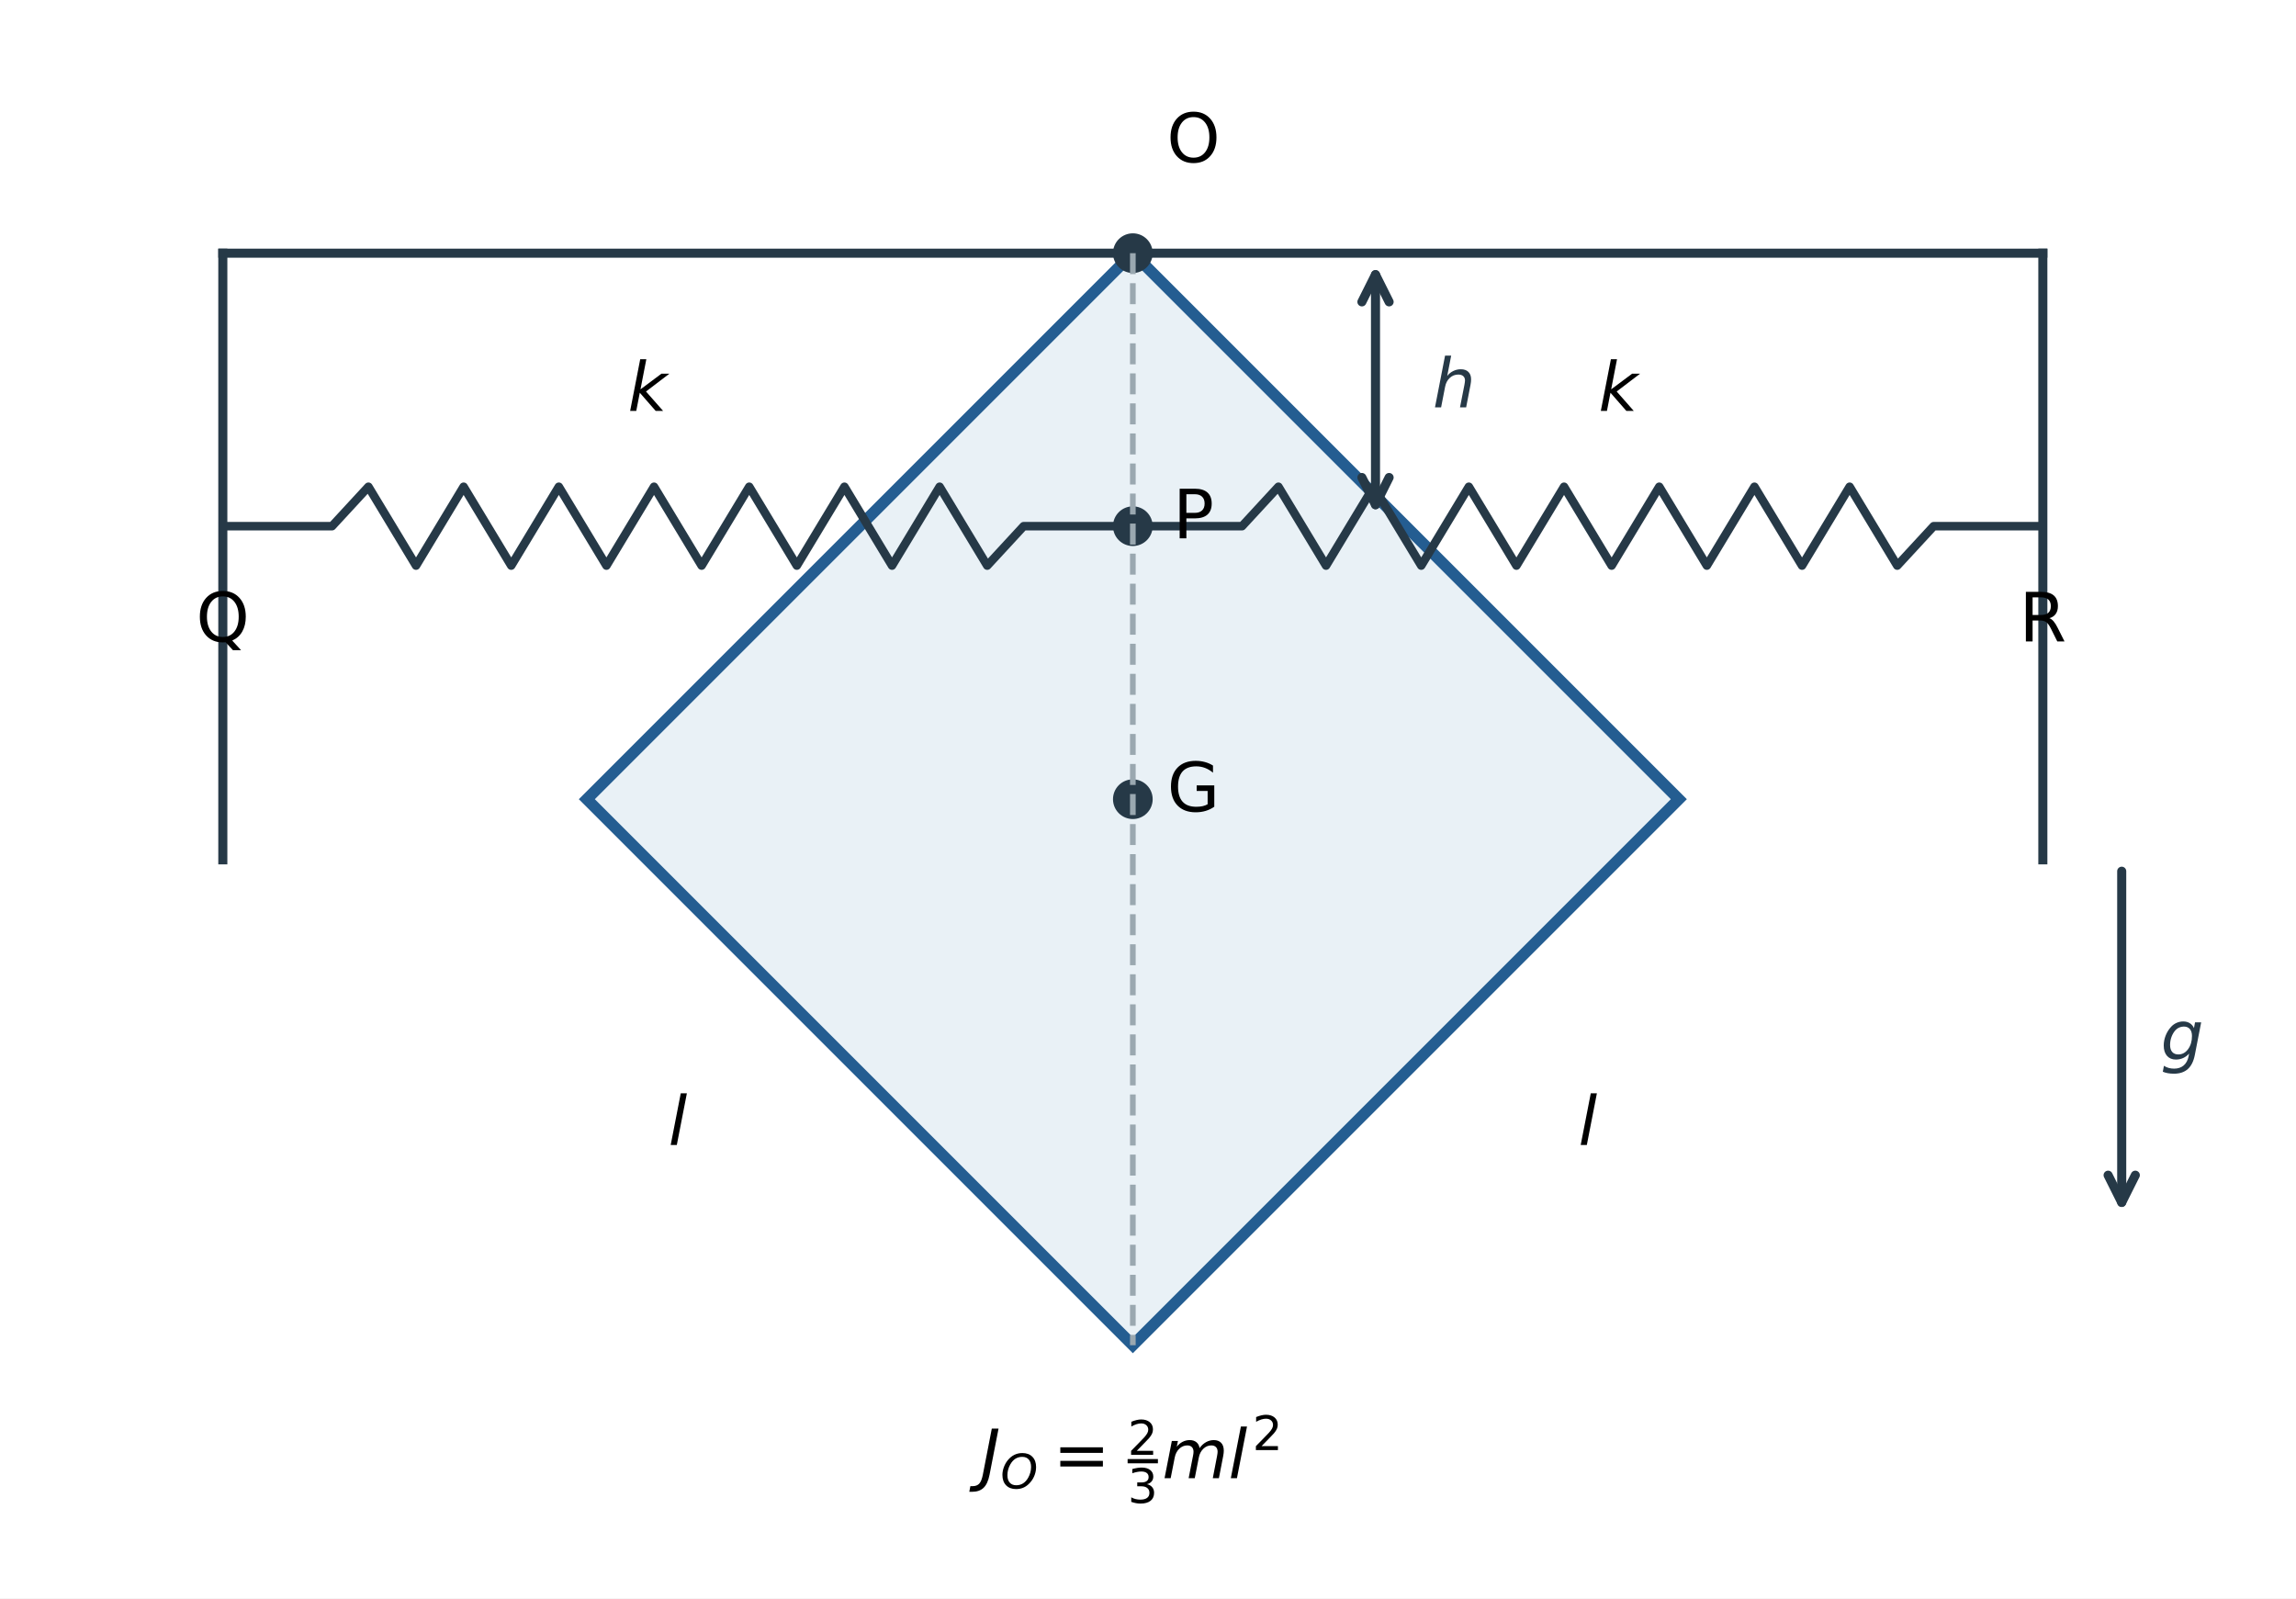
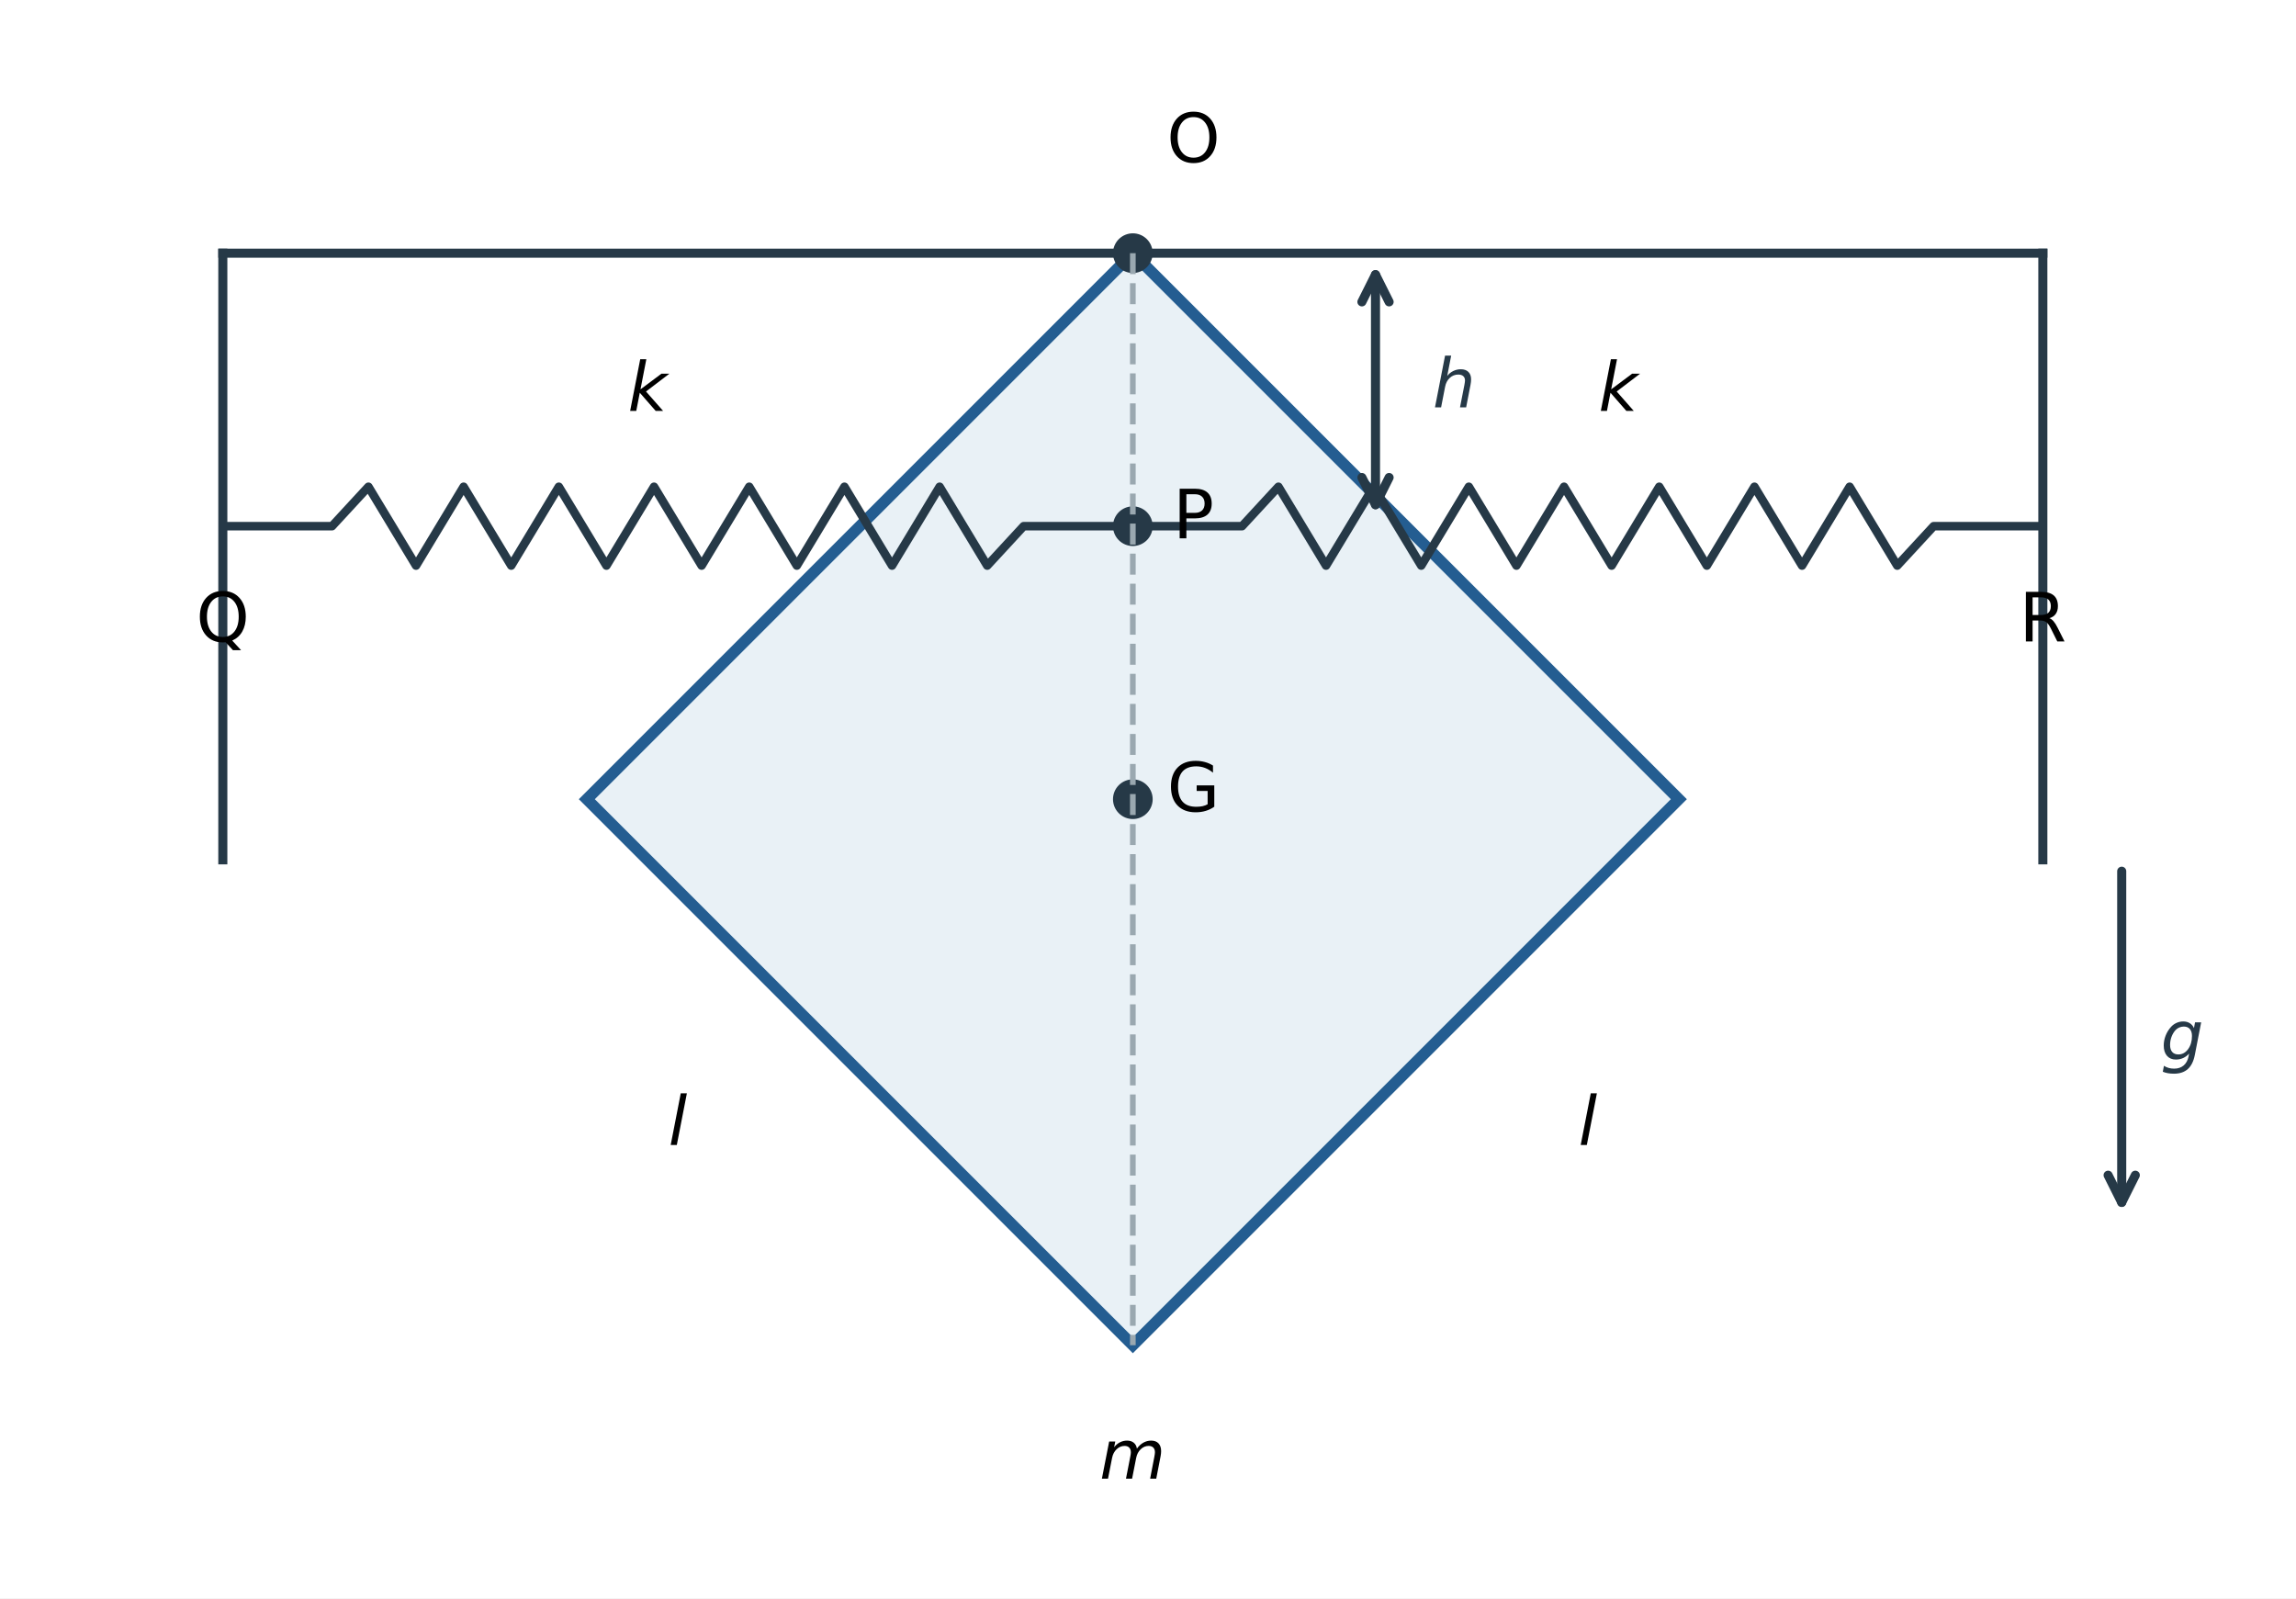
<svg xmlns="http://www.w3.org/2000/svg" xmlns:xlink="http://www.w3.org/1999/xlink" width="405pt" height="281.934pt" viewBox="0 0 405 281.934" version="1.1">
  <defs>
    <style type="text/css">*{stroke-linejoin: round; stroke-linecap: butt}</style>
  </defs>
  <g id="figure_1">
    <g id="patch_1">
      <path d="M 0 281.934  L 405 281.934  L 405 0  L 0 0  z " style="fill: #ffffff" />
    </g>
    <g id="axes_1">
      <g id="patch_2">
-         <path d="M 199.825 44.655  L 296.137 140.967  L 199.825 237.279  L 103.512 140.967  z " clip-path="url(#p51243512b4)" style="fill: #e9f1f6; stroke: #245d91; stroke-width: 2; stroke-linejoin: miter" />
+         <path d="M 199.825 44.655  L 296.137 140.967  L 199.825 237.279  L 103.512 140.967  z " clip-path="url(#pf591b9770c)" style="fill: #e9f1f6; stroke: #245d91; stroke-width: 2; stroke-linejoin: miter" />
      </g>
      <g id="line2d_1">
-         <path d="M 39.304 44.655  L 360.345 44.655  " clip-path="url(#p51243512b4)" style="fill: none; stroke: #263947; stroke-width: 1.6; stroke-linecap: square" />
+         <path d="M 39.304 44.655  L 360.345 44.655  " clip-path="url(#pf591b9770c)" style="fill: none; stroke: #263947; stroke-width: 1.6; stroke-linecap: square" />
      </g>
      <g id="line2d_2">
-         <path d="M 39.304 151.668  L 39.304 44.655  " clip-path="url(#p51243512b4)" style="fill: none; stroke: #263947; stroke-width: 1.6; stroke-linecap: square" />
+         <path d="M 39.304 151.668  L 39.304 44.655  " clip-path="url(#pf591b9770c)" style="fill: none; stroke: #263947; stroke-width: 1.6; stroke-linecap: square" />
      </g>
      <g id="line2d_3">
-         <path d="M 360.345 151.668  L 360.345 44.655  " clip-path="url(#p51243512b4)" style="fill: none; stroke: #263947; stroke-width: 1.6; stroke-linecap: square" />
+         <path d="M 360.345 151.668  L 360.345 44.655  " clip-path="url(#pf591b9770c)" style="fill: none; stroke: #263947; stroke-width: 1.6; stroke-linecap: square" />
      </g>
      <g id="line2d_4">
-         <path d="M 39.304 92.811  L 58.567 92.811  L 64.987 85.855  L 73.384 99.767  L 81.78 85.855  L 90.177 99.767  L 98.573 85.855  L 106.97 99.767  L 115.366 85.855  L 123.763 99.767  L 132.159 85.855  L 140.556 99.767  L 148.952 85.855  L 157.348 99.767  L 165.745 85.855  L 174.141 99.767  L 180.562 92.811  L 199.825 92.811  " clip-path="url(#p51243512b4)" style="fill: none; stroke: #263947; stroke-width: 1.5; stroke-linecap: square" />
+         <path d="M 39.304 92.811  L 58.567 92.811  L 64.987 85.855  L 73.384 99.767  L 81.78 85.855  L 90.177 99.767  L 98.573 85.855  L 106.97 99.767  L 115.366 85.855  L 123.763 99.767  L 132.159 85.855  L 140.556 99.767  L 148.952 85.855  L 157.348 99.767  L 165.745 85.855  L 174.141 99.767  L 180.562 92.811  L 199.825 92.811  " clip-path="url(#pf591b9770c)" style="fill: none; stroke: #263947; stroke-width: 1.5; stroke-linecap: square" />
      </g>
      <g id="line2d_5">
-         <path d="M 199.825 92.811  L 219.087 92.811  L 225.508 85.855  L 233.904 99.767  L 242.301 85.855  L 250.697 99.767  L 259.094 85.855  L 267.49 99.767  L 275.887 85.855  L 284.283 99.767  L 292.68 85.855  L 301.076 99.767  L 309.473 85.855  L 317.869 99.767  L 326.265 85.855  L 334.662 99.767  L 341.083 92.811  L 360.345 92.811  " clip-path="url(#p51243512b4)" style="fill: none; stroke: #263947; stroke-width: 1.5; stroke-linecap: square" />
+         <path d="M 199.825 92.811  L 219.087 92.811  L 225.508 85.855  L 233.904 99.767  L 242.301 85.855  L 250.697 99.767  L 259.094 85.855  L 267.49 99.767  L 275.887 85.855  L 284.283 99.767  L 292.68 85.855  L 301.076 99.767  L 309.473 85.855  L 317.869 99.767  L 326.265 85.855  L 334.662 99.767  L 341.083 92.811  L 360.345 92.811  " clip-path="url(#pf591b9770c)" style="fill: none; stroke: #263947; stroke-width: 1.5; stroke-linecap: square" />
      </g>
      <g id="line2d_6">
        <defs>
-           <path id="mde6cb4c32b" d="M 0 3  C 0.796 3 1.559 2.684 2.121 2.121  C 2.684 1.559 3 0.796 3 0  C 3 -0.796 2.684 -1.559 2.121 -2.121  C 1.559 -2.684 0.796 -3 0 -3  C -0.796 -3 -1.559 -2.684 -2.121 -2.121  C -2.684 -1.559 -3 -0.796 -3 0  C -3 0.796 -2.684 1.559 -2.121 2.121  C -1.559 2.684 -0.796 3 0 3  z " style="stroke: #263947" />
+           <path id="m4ddd8c2507" d="M 0 3  C 0.796 3 1.559 2.684 2.121 2.121  C 2.684 1.559 3 0.796 3 0  C 3 -0.796 2.684 -1.559 2.121 -2.121  C 1.559 -2.684 0.796 -3 0 -3  C -0.796 -3 -1.559 -2.684 -2.121 -2.121  C -2.684 -1.559 -3 -0.796 -3 0  C -3 0.796 -2.684 1.559 -2.121 2.121  C -1.559 2.684 -0.796 3 0 3  z " style="stroke: #263947" />
        </defs>
-         <g clip-path="url(#p51243512b4)">
-           <use xlink:href="#mde6cb4c32b" x="199.825" y="44.655" style="fill: #263947; stroke: #263947" />
-           <use xlink:href="#mde6cb4c32b" x="199.825" y="92.811" style="fill: #263947; stroke: #263947" />
-           <use xlink:href="#mde6cb4c32b" x="199.825" y="140.967" style="fill: #263947; stroke: #263947" />
+         <g clip-path="url(#pf591b9770c)">
+           <use xlink:href="#m4ddd8c2507" x="199.825" y="44.655" style="fill: #263947; stroke: #263947" />
+           <use xlink:href="#m4ddd8c2507" x="199.825" y="92.811" style="fill: #263947; stroke: #263947" />
+           <use xlink:href="#m4ddd8c2507" x="199.825" y="140.967" style="fill: #263947; stroke: #263947" />
        </g>
      </g>
      <g id="line2d_7">
-         <path d="M 199.825 44.655  L 199.825 237.279  " clip-path="url(#p51243512b4)" style="fill: none; stroke-dasharray: 3.7,1.6; stroke-dashoffset: 0; stroke: #9aa8b0" />
+         <path d="M 199.825 44.655  L 199.825 237.279  " clip-path="url(#pf591b9770c)" style="fill: none; stroke-dasharray: 3.7,1.6; stroke-dashoffset: 0; stroke: #9aa8b0" />
      </g>
      <g id="text_1">
        <g transform="translate(205.8029 28.60274) scale(0.12 -0.12)">
          <defs>
            <path id="DejaVuSans-32" d="M 2522 4238  Q 1834 4238 1429 3725  Q 1025 3213 1025 2328  Q 1025 1447 1429 934  Q 1834 422 2522 422  Q 3209 422 3611 934  Q 4013 1447 4013 2328  Q 4013 3213 3611 3725  Q 3209 4238 2522 4238  z M 2522 4750  Q 3503 4750 4090 4092  Q 4678 3434 4678 2328  Q 4678 1225 4090 567  Q 3503 -91 2522 -91  Q 1538 -91 948 565  Q 359 1222 359 2328  Q 359 3434 948 4092  Q 1538 4750 2522 4750  z " transform="scale(0.015625)" />
          </defs>
          <use xlink:href="#DejaVuSans-32" />
        </g>
      </g>
      <g id="text_2">
        <g transform="translate(206.9082 94.95123) scale(0.12 -0.12)">
          <defs>
            <path id="DejaVuSans-33" d="M 1259 4147  L 1259 2394  L 2053 2394  Q 2494 2394 2734 2622  Q 2975 2850 2975 3272  Q 2975 3691 2734 3919  Q 2494 4147 2053 4147  L 1259 4147  z M 628 4666  L 2053 4666  Q 2838 4666 3239 4311  Q 3641 3956 3641 3272  Q 3641 2581 3239 2228  Q 2838 1875 2053 1875  L 1259 1875  L 1259 0  L 628 0  L 628 4666  z " transform="scale(0.015625)" />
          </defs>
          <use xlink:href="#DejaVuSans-33" />
        </g>
      </g>
      <g id="text_3">
        <g transform="translate(205.877 143.1074) scale(0.12 -0.12)">
          <defs>
            <path id="DejaVuSans-2a" d="M 3809 666  L 3809 1919  L 2778 1919  L 2778 2438  L 4434 2438  L 4434 434  Q 4069 175 3628 42  Q 3188 -91 2688 -91  Q 1594 -91 976 548  Q 359 1188 359 2328  Q 359 3472 976 4111  Q 1594 4750 2688 4750  Q 3144 4750 3555 4637  Q 3966 4525 4313 4306  L 4313 3634  Q 3963 3931 3569 4081  Q 3175 4231 2741 4231  Q 1884 4231 1454 3753  Q 1025 3275 1025 2328  Q 1025 1384 1454 906  Q 1884 428 2741 428  Q 3075 428 3337 486  Q 3600 544 3809 666  z " transform="scale(0.015625)" />
          </defs>
          <use xlink:href="#DejaVuSans-2a" />
        </g>
      </g>
      <g id="text_4">
        <g transform="translate(34.58098 113.1436) scale(0.12 -0.12)">
          <defs>
            <path id="DejaVuSans-34" d="M 2522 4238  Q 1834 4238 1429 3725  Q 1025 3213 1025 2328  Q 1025 1447 1429 934  Q 1834 422 2522 422  Q 3209 422 3611 934  Q 4013 1447 4013 2328  Q 4013 3213 3611 3725  Q 3209 4238 2522 4238  z M 3406 84  L 4238 -825  L 3475 -825  L 2784 -78  Q 2681 -84 2626 -87  Q 2572 -91 2522 -91  Q 1538 -91 948 567  Q 359 1225 359 2328  Q 359 3434 948 4092  Q 1538 4750 2522 4750  Q 3503 4750 4090 4092  Q 4678 3434 4678 2328  Q 4678 1516 4351 937  Q 4025 359 3406 84  z " transform="scale(0.015625)" />
          </defs>
          <use xlink:href="#DejaVuSans-34" />
        </g>
      </g>
      <g id="text_5">
        <g transform="translate(356.1761 113.1436) scale(0.12 -0.12)">
          <defs>
            <path id="DejaVuSans-35" d="M 2841 2188  Q 3044 2119 3236 1894  Q 3428 1669 3622 1275  L 4263 0  L 3584 0  L 2988 1197  Q 2756 1666 2539 1819  Q 2322 1972 1947 1972  L 1259 1972  L 1259 0  L 628 0  L 628 4666  L 2053 4666  Q 2853 4666 3247 4331  Q 3641 3997 3641 3322  Q 3641 2881 3436 2590  Q 3231 2300 2841 2188  z M 1259 4147  L 1259 2491  L 2053 2491  Q 2509 2491 2742 2702  Q 2975 2913 2975 3322  Q 2975 3731 2742 3939  Q 2509 4147 2053 4147  L 1259 4147  z " transform="scale(0.015625)" />
          </defs>
          <use xlink:href="#DejaVuSans-35" />
        </g>
      </g>
      <g id="text_6">
        <g transform="translate(110.7337 72.47836) scale(0.12 -0.12)">
          <defs>
            <path id="DejaVuSans-Oblique-4e" d="M 1172 4863  L 1747 4863  L 1197 2028  L 3169 3500  L 3916 3500  L 1716 1825  L 3322 0  L 2625 0  L 1131 1709  L 800 0  L 225 0  L 1172 4863  z " transform="scale(0.015625)" />
          </defs>
          <use xlink:href="#DejaVuSans-Oblique-4e" transform="translate(0 0.015625)" />
        </g>
      </g>
      <g id="text_7">
        <g transform="translate(281.9556 72.47836) scale(0.12 -0.12)">
          <use xlink:href="#DejaVuSans-Oblique-4e" transform="translate(0 0.015625)" />
        </g>
      </g>
      <g id="text_8">
        <g transform="translate(117.8844 201.9649) scale(0.12 -0.12)">
          <defs>
            <path id="DejaVuSans-Oblique-4f" d="M 1172 4863  L 1747 4863  L 800 0  L 225 0  L 1172 4863  z " transform="scale(0.015625)" />
          </defs>
          <use xlink:href="#DejaVuSans-Oblique-4f" transform="translate(0 0.015625)" />
        </g>
      </g>
      <g id="text_9">
        <g transform="translate(278.4049 201.9649) scale(0.12 -0.12)">
          <use xlink:href="#DejaVuSans-Oblique-4f" transform="translate(0 0.015625)" />
        </g>
      </g>
      <g id="patch_3">
        <path d="M 242.63 48.445  Q 242.63 68.735 242.63 89.025  " style="fill: none; stroke: #263947; stroke-width: 1.6; stroke-linecap: round" />
        <path d="M 240.23 53.245  L 242.63 48.445  L 245.03 53.245  " style="fill: none; stroke: #263947; stroke-width: 1.6; stroke-linecap: round" />
        <path d="M 245.03 84.225  L 242.63 89.025  L 240.23 84.225  " style="fill: none; stroke: #263947; stroke-width: 1.6; stroke-linecap: round" />
      </g>
      <g id="text_10">
        <g style="fill: #263947" transform="translate(252.7019 71.85147) scale(0.12 -0.12)">
          <defs>
            <path id="DejaVuSans-Oblique-4b" d="M 3566 2113  L 3156 0  L 2578 0  L 2988 2091  Q 3016 2238 3031 2350  Q 3047 2463 3047 2528  Q 3047 2791 2881 2937  Q 2716 3084 2419 3084  Q 1956 3084 1617 2771  Q 1278 2459 1178 1941  L 800 0  L 225 0  L 1172 4863  L 1747 4863  L 1375 2950  Q 1594 3244 1934 3414  Q 2275 3584 2650 3584  Q 3113 3584 3367 3334  Q 3622 3084 3622 2631  Q 3622 2519 3608 2391  Q 3594 2263 3566 2113  z " transform="scale(0.015625)" />
          </defs>
          <use xlink:href="#DejaVuSans-Oblique-4b" transform="translate(0 0.015625)" />
        </g>
      </g>
      <g id="patch_4">
        <path d="M 374.257 153.671  Q 374.257 183.773 374.257 212.087  " style="fill: none; stroke: #263947; stroke-width: 1.6; stroke-linecap: round" />
        <path d="M 376.657 207.287  L 374.257 212.087  L 371.857 207.287  " style="fill: none; stroke: #263947; stroke-width: 1.6; stroke-linecap: round" />
      </g>
      <g id="text_11">
        <g style="fill: #263947" transform="translate(381.1184 186.8898) scale(0.12 -0.12)">
          <defs>
            <path id="DejaVuSans-Oblique-4a" d="M 3816 3500  L 3219 434  Q 3047 -456 2561 -893  Q 2075 -1331 1253 -1331  Q 950 -1331 690 -1286  Q 431 -1241 206 -1147  L 313 -588  Q 525 -725 762 -790  Q 1000 -856 1269 -856  Q 1816 -856 2167 -557  Q 2519 -259 2631 300  L 2681 563  Q 2441 288 2122 144  Q 1803 0 1434 0  Q 903 0 598 351  Q 294 703 294 1319  Q 294 1803 478 2267  Q 663 2731 997 3091  Q 1219 3328 1514 3456  Q 1809 3584 2131 3584  Q 2484 3584 2746 3420  Q 3009 3256 3138 2956  L 3238 3500  L 3816 3500  z M 2950 2216  Q 2950 2641 2750 2872  Q 2550 3103 2181 3103  Q 1953 3103 1747 3012  Q 1541 2922 1394 2759  Q 1156 2491 1023 2127  Q 891 1763 891 1375  Q 891 944 1092 712  Q 1294 481 1672 481  Q 2219 481 2584 976  Q 2950 1472 2950 2216  z " transform="scale(0.015625)" />
          </defs>
          <use xlink:href="#DejaVuSans-Oblique-4a" />
        </g>
      </g>
      <g id="text_12">
-         <g transform="translate(172.9447 260.8225) scale(0.12 -0.12)">
+         <g transform="translate(193.9447 260.8225) scale(0.12 -0.12)">
          <defs>
-             <path id="DejaVuSans-Oblique-2d" d="M 1069 4666  L 1703 4666  L 856 325  Q 691 -522 298 -901  Q -94 -1281 -800 -1281  L -1050 -1281  L -947 -750  L -750 -750  Q -328 -750 -109 -509  Q 109 -269 225 325  L 1069 4666  z " transform="scale(0.015625)" />
-             <path id="DejaVuSans-Oblique-32" d="M 2919 4238  Q 2400 4238 2003 3986  Q 1606 3734 1313 3219  Q 1125 2891 1026 2522  Q 928 2153 928 1778  Q 928 1128 1239 775  Q 1550 422 2119 422  Q 2631 422 3032 676  Q 3434 931 3719 1434  Q 3909 1772 4009 2142  Q 4109 2513 4109 2881  Q 4109 3528 3796 3883  Q 3484 4238 2919 4238  z M 2100 -91  Q 1241 -91 748 418  Q 256 928 256 1813  Q 256 2319 448 2847  Q 641 3375 978 3788  Q 1375 4272 1862 4511  Q 2350 4750 2938 4750  Q 3794 4750 4287 4245  Q 4781 3741 4781 2869  Q 4781 2331 4593 1812  Q 4406 1294 4056 872  Q 3656 384 3173 146  Q 2691 -91 2100 -91  z " transform="scale(0.015625)" />
-             <path id="DejaVuSans-20" d="M 678 2906  L 4684 2906  L 4684 2381  L 678 2381  L 678 2906  z M 678 1631  L 4684 1631  L 4684 1100  L 678 1100  L 678 1631  z " transform="scale(0.015625)" />
-             <path id="DejaVuSans-15" d="M 1228 531  L 3431 531  L 3431 0  L 469 0  L 469 531  Q 828 903 1448 1529  Q 2069 2156 2228 2338  Q 2531 2678 2651 2914  Q 2772 3150 2772 3378  Q 2772 3750 2511 3984  Q 2250 4219 1831 4219  Q 1534 4219 1204 4116  Q 875 4013 500 3803  L 500 4441  Q 881 4594 1212 4672  Q 1544 4750 1819 4750  Q 2544 4750 2975 4387  Q 3406 4025 3406 3419  Q 3406 3131 3298 2873  Q 3191 2616 2906 2266  Q 2828 2175 2409 1742  Q 1991 1309 1228 531  z " transform="scale(0.015625)" />
-             <path id="DejaVuSans-16" d="M 2597 2516  Q 3050 2419 3304 2112  Q 3559 1806 3559 1356  Q 3559 666 3084 287  Q 2609 -91 1734 -91  Q 1441 -91 1130 -33  Q 819 25 488 141  L 488 750  Q 750 597 1062 519  Q 1375 441 1716 441  Q 2309 441 2620 675  Q 2931 909 2931 1356  Q 2931 1769 2642 2001  Q 2353 2234 1838 2234  L 1294 2234  L 1294 2753  L 1863 2753  Q 2328 2753 2575 2939  Q 2822 3125 2822 3475  Q 2822 3834 2567 4026  Q 2313 4219 1838 4219  Q 1578 4219 1281 4162  Q 984 4106 628 3988  L 628 4550  Q 988 4650 1302 4700  Q 1616 4750 1894 4750  Q 2613 4750 3031 4423  Q 3450 4097 3450 3541  Q 3450 3153 3228 2886  Q 3006 2619 2597 2516  z " transform="scale(0.015625)" />
            <path id="DejaVuSans-Oblique-50" d="M 5747 2113  L 5338 0  L 4763 0  L 5166 2094  Q 5191 2228 5203 2325  Q 5216 2422 5216 2491  Q 5216 2772 5059 2928  Q 4903 3084 4622 3084  Q 4203 3084 3875 2770  Q 3547 2456 3450 1953  L 3066 0  L 2491 0  L 2900 2094  Q 2925 2209 2937 2307  Q 2950 2406 2950 2484  Q 2950 2769 2794 2926  Q 2638 3084 2363 3084  Q 1938 3084 1609 2770  Q 1281 2456 1184 1953  L 800 0  L 225 0  L 909 3500  L 1484 3500  L 1375 2956  Q 1609 3263 1923 3423  Q 2238 3584 2597 3584  Q 2978 3584 3223 3384  Q 3469 3184 3519 2828  Q 3781 3197 4126 3390  Q 4472 3584 4856 3584  Q 5306 3584 5551 3325  Q 5797 3066 5797 2591  Q 5797 2488 5784 2364  Q 5772 2241 5747 2113  z " transform="scale(0.015625)" />
          </defs>
-           <use xlink:href="#DejaVuSans-Oblique-2d" transform="translate(0 0.746875)" />
-           <use xlink:href="#DejaVuSans-Oblique-32" transform="translate(29.49219 -14.25308) scale(0.7)" />
-           <use xlink:href="#DejaVuSans-20" transform="translate(106.8066 0.746875)" />
-           <use xlink:href="#DejaVuSans-15" transform="translate(216.3281 35.12188) scale(0.7)" />
-           <use xlink:href="#DejaVuSans-16" transform="translate(216.3281 -35.58125) scale(0.7)" />
-           <use xlink:href="#DejaVuSans-Oblique-50" transform="translate(267.1143 0.746875)" />
-           <use xlink:href="#DejaVuSans-Oblique-4f" transform="translate(364.5264 0.746875)" />
-           <use xlink:href="#DejaVuSans-15" transform="translate(399.7573 42.04688) scale(0.7)" />
-           <path d="M 216.328 22.622  L 216.328 28.872  L 260.864 28.872  L 260.864 22.622  L 216.328 22.622  z " />
+           <use xlink:href="#DejaVuSans-Oblique-50" />
        </g>
      </g>
    </g>
  </g>
  <defs>
-     <clipPath id="p51243512b4">
+     <clipPath id="pf591b9770c">
      <rect x="7.2" y="7.2" width="390.6" height="267.534" />
    </clipPath>
  </defs>
</svg>
